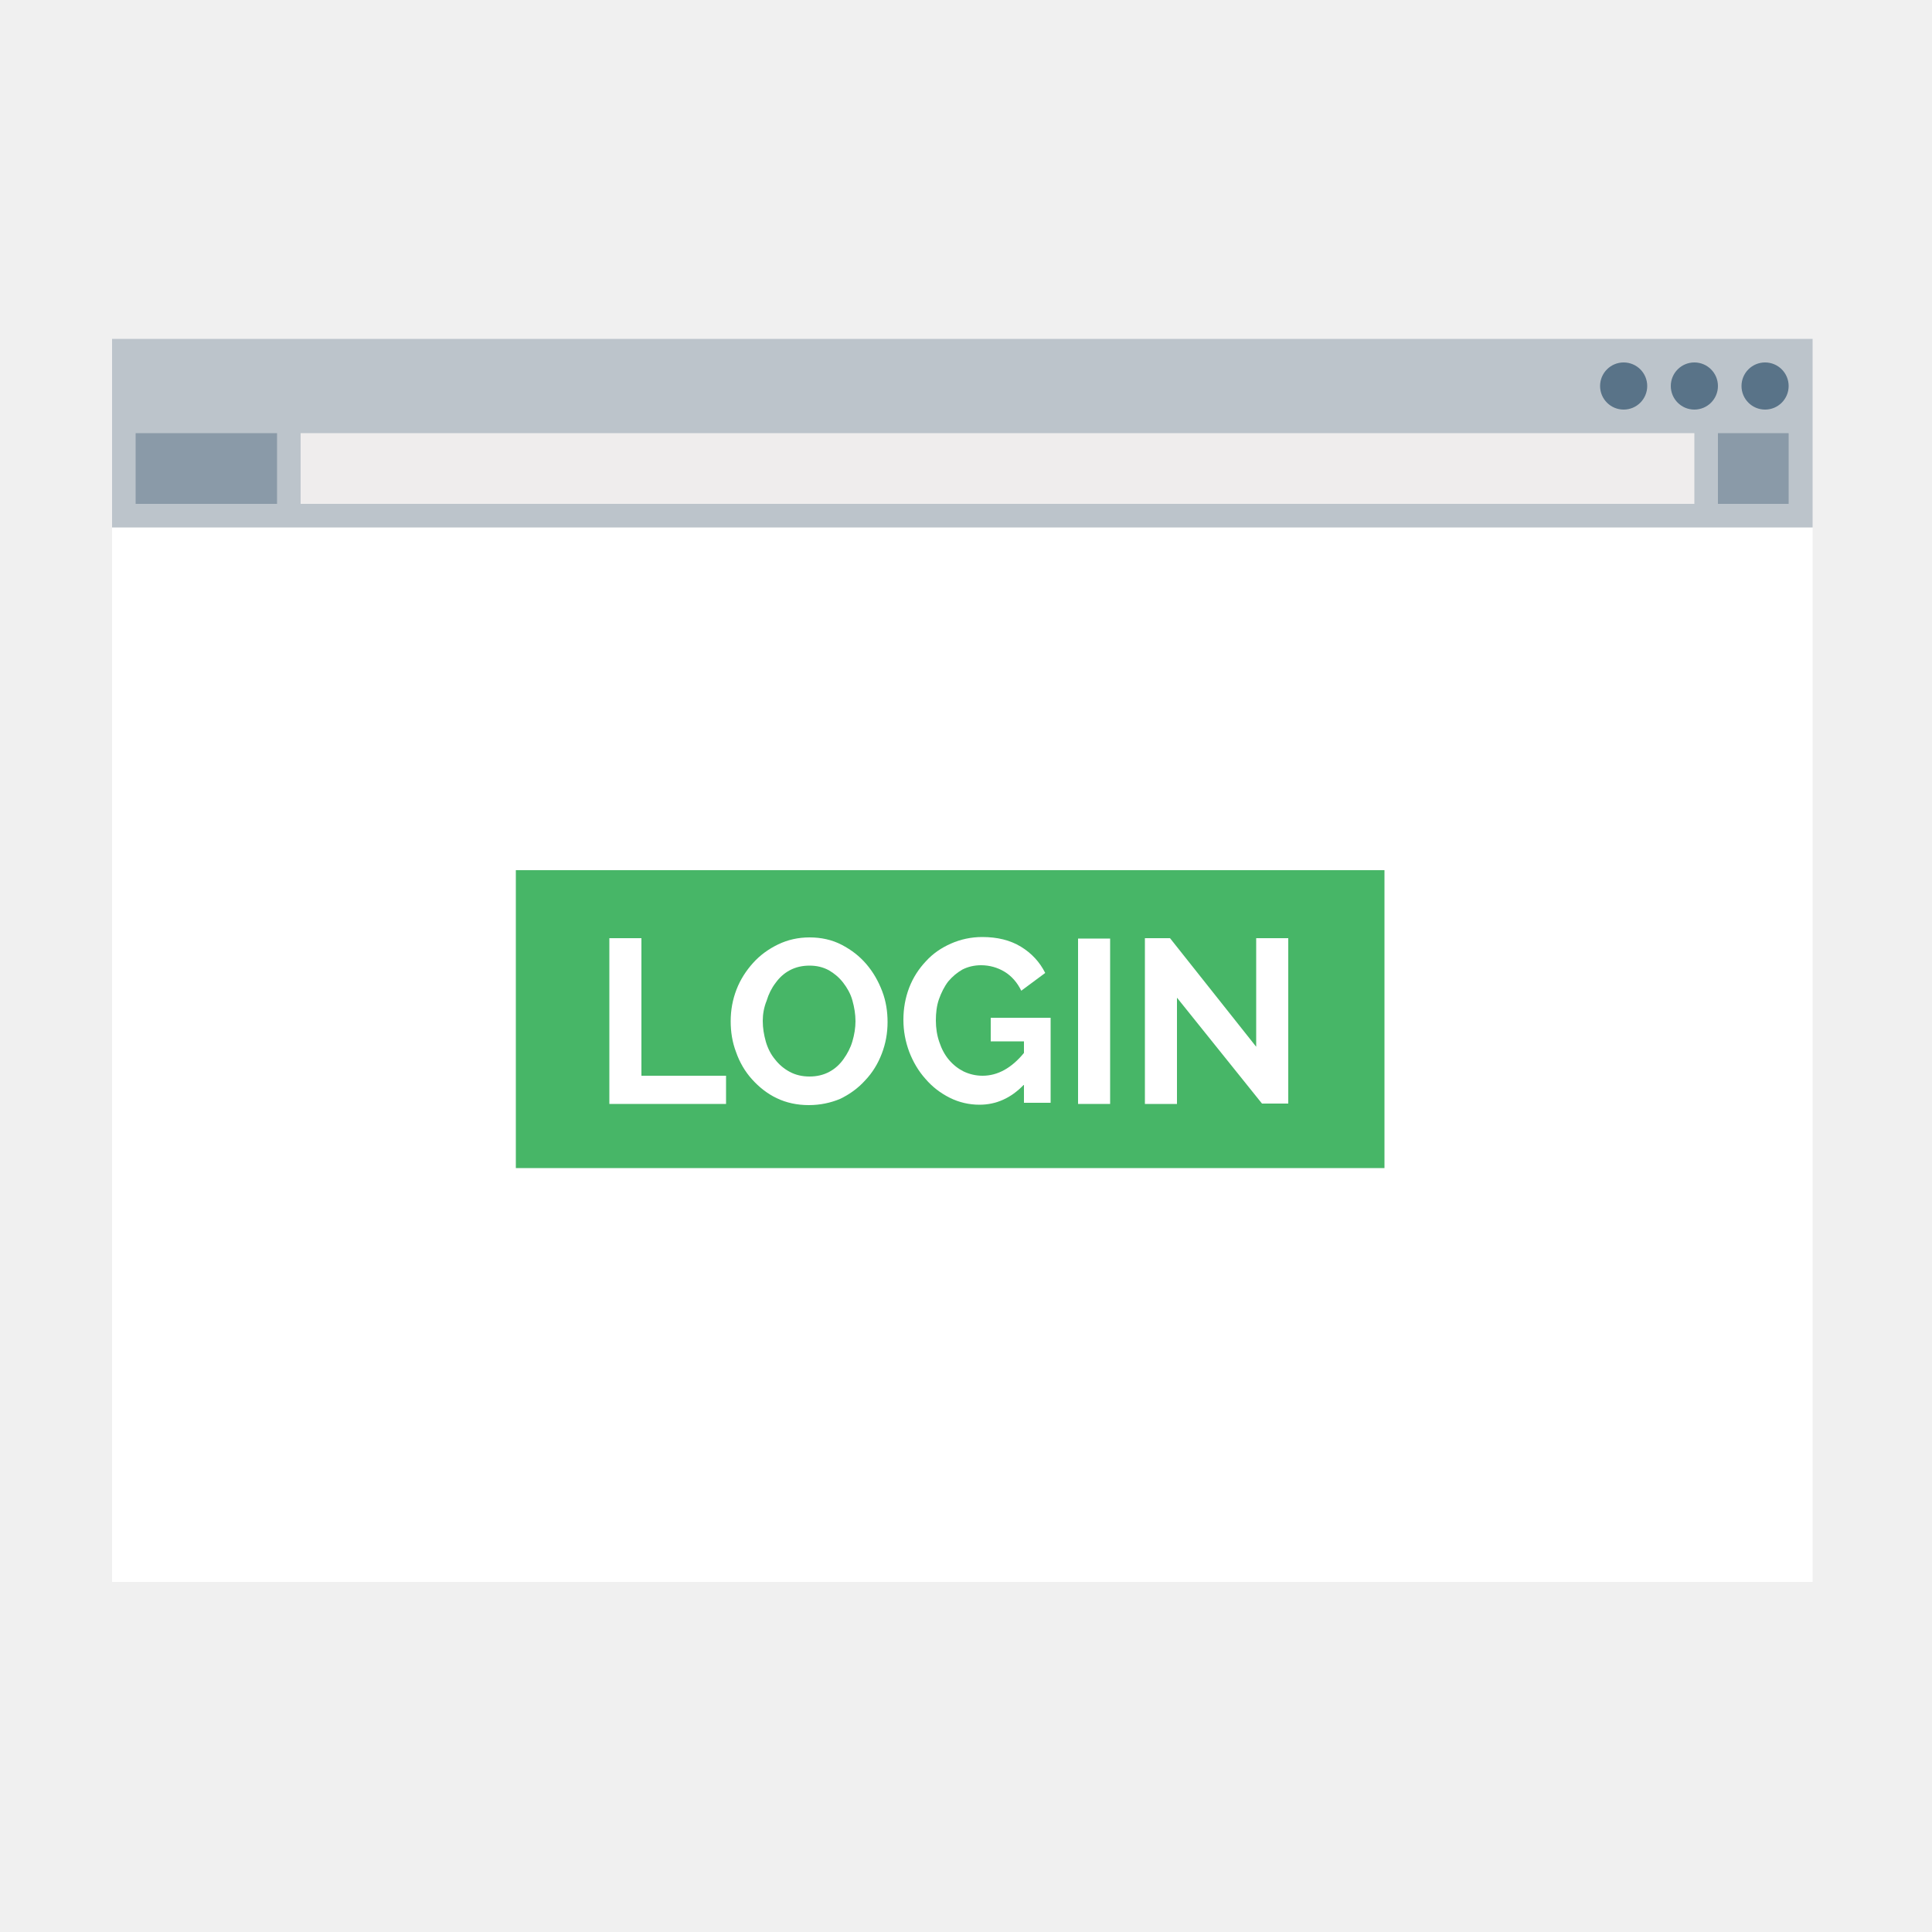
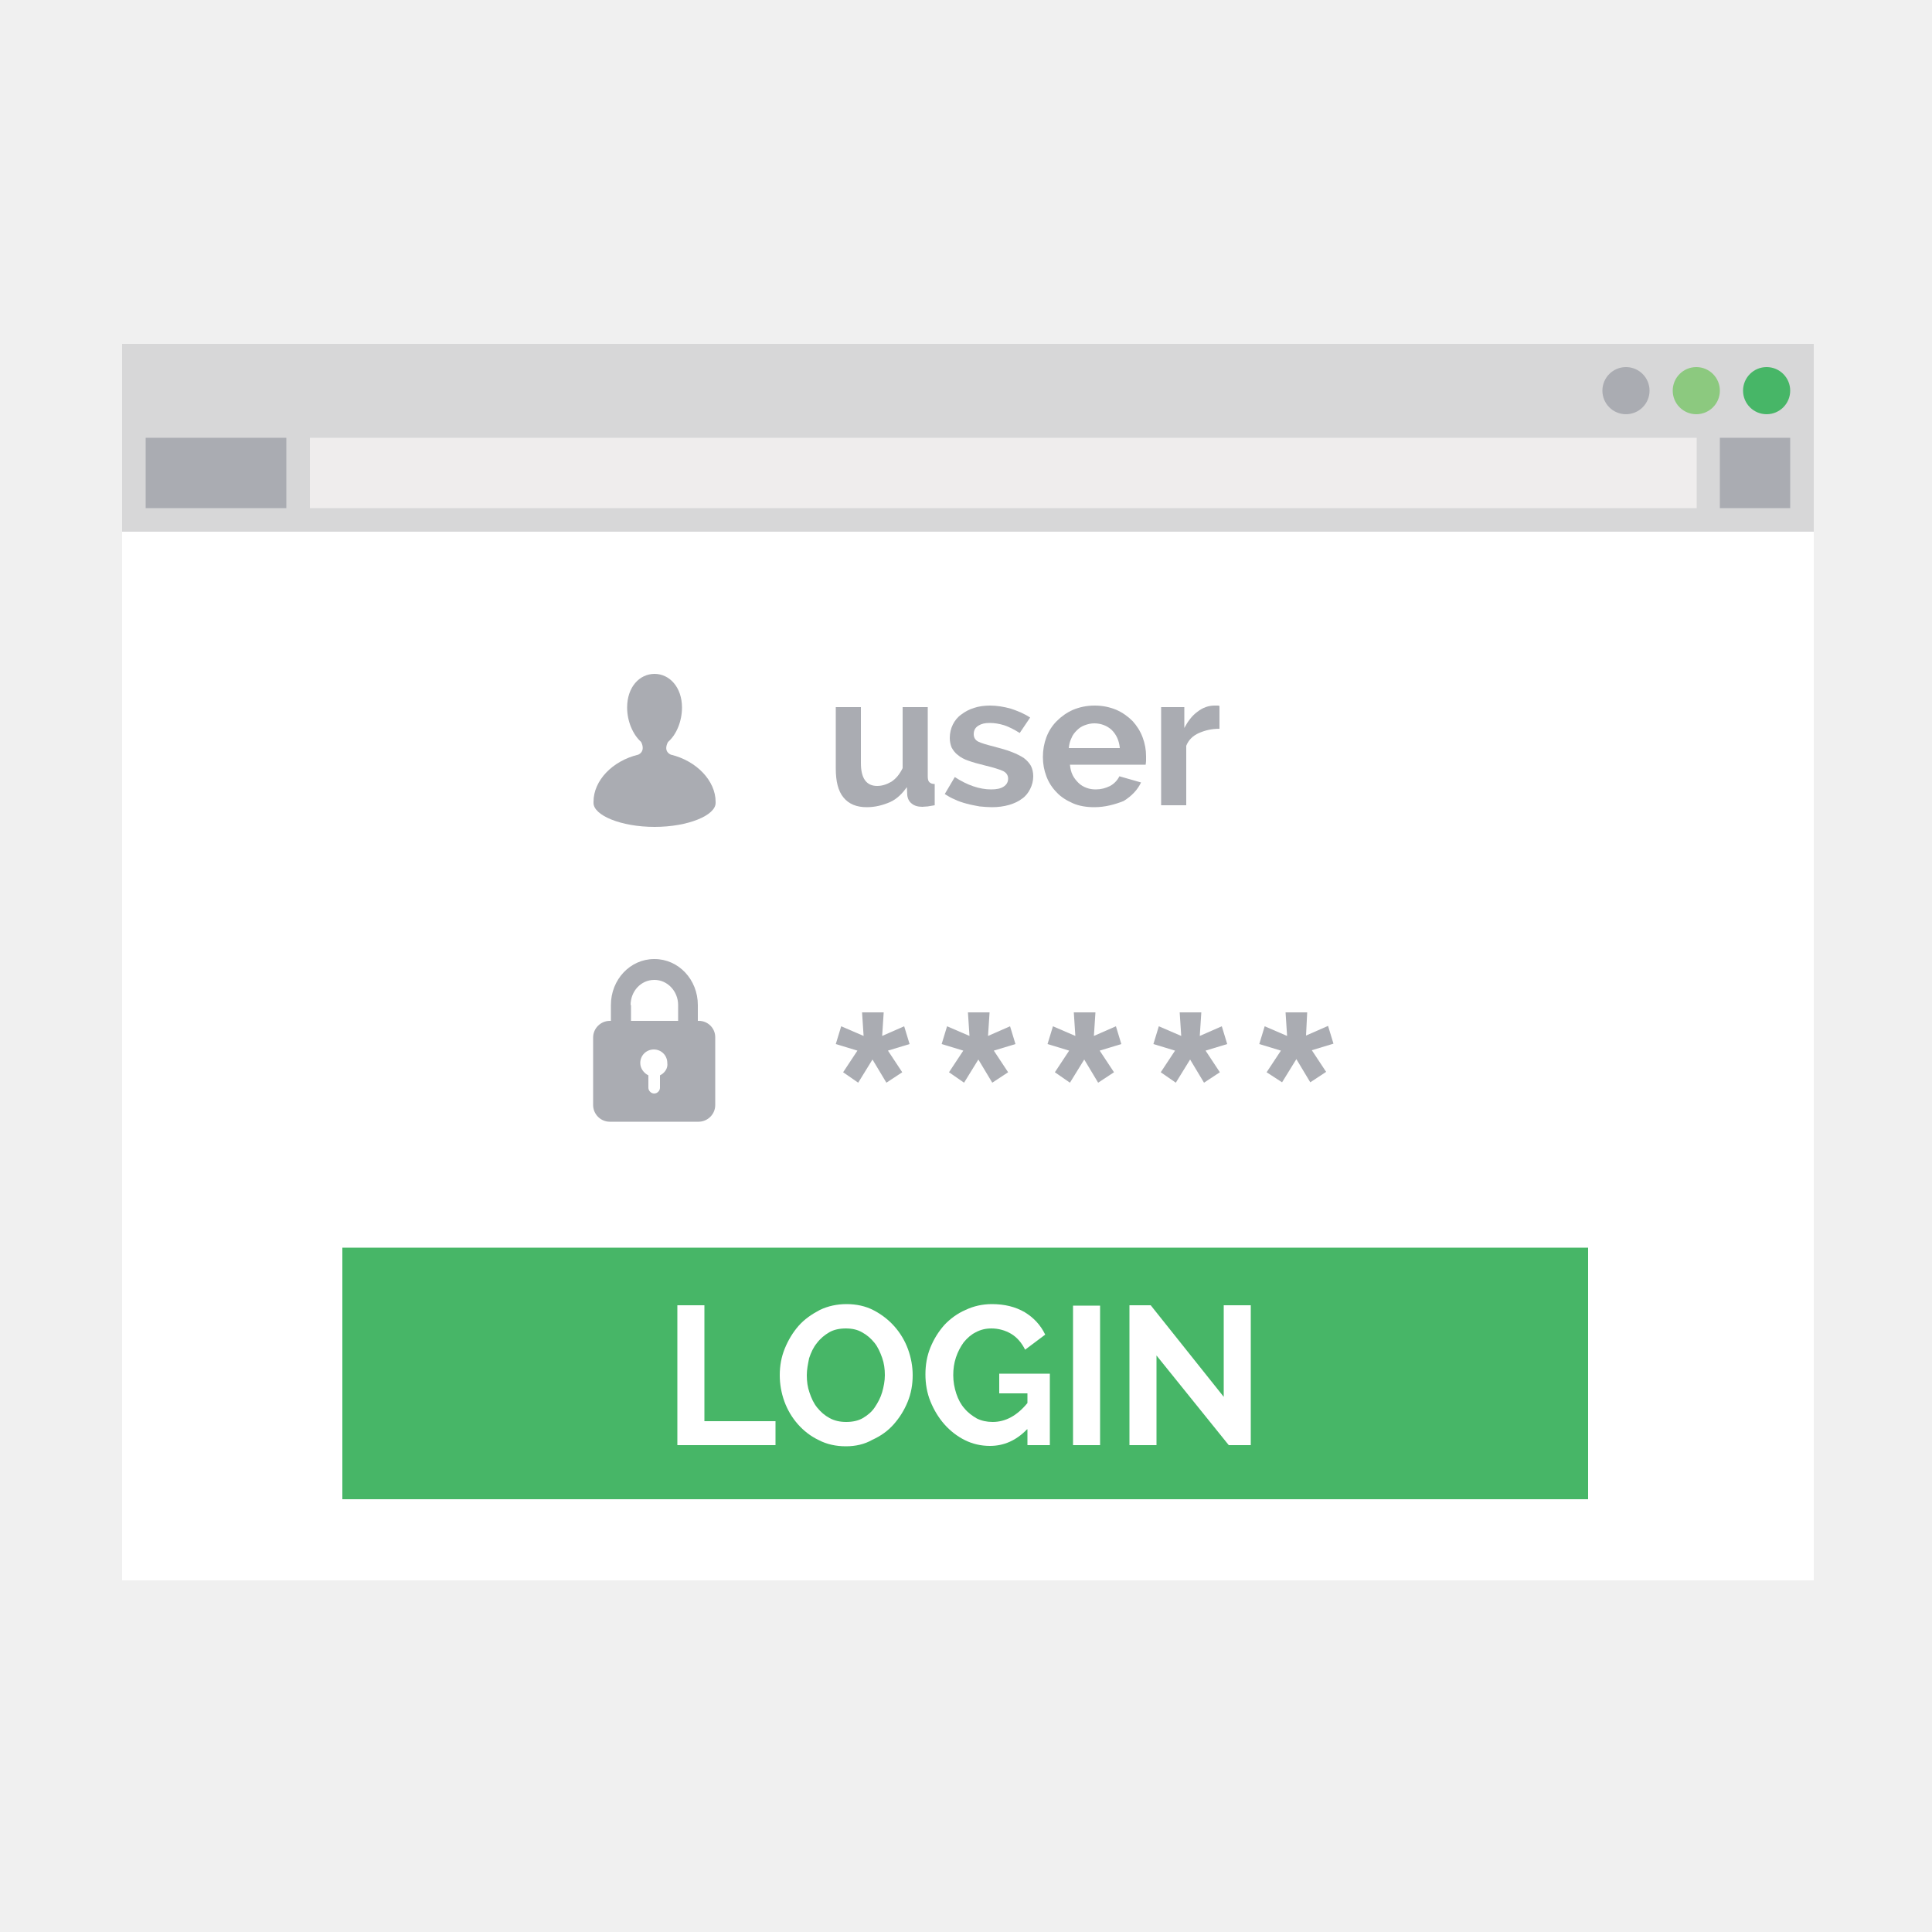
<svg xmlns="http://www.w3.org/2000/svg" version="1.1" id="Layer_1" x="0px" y="0px" viewBox="0 0 500 500" enable-background="new 0 0 500 500" xml:space="preserve">
  <g>
-     <rect x="29" y="136.5" fill="#FFFFFF" width="440.1" height="272.9" />
+     <rect x="31.6" y="137.6" fill="#FFFFFF" width="437.8" height="271.4" />
+     <rect x="31.6" y="89" fill="#D7D7D8" width="437.8" height="48.6" />
+     <circle fill="#AAACB2" cx="420.8" cy="101.1" r="6.1" />
+     <circle fill="#8CC97F" cx="439" cy="101.1" r="6.1" />
+     <circle fill="#47B667" cx="457.2" cy="101.1" r="6.1" />
+     <rect x="37.7" y="113.3" fill="#AAACB2" width="36.4" height="18.2" />
+     <rect x="80.2" y="113.3" fill="#EFEDED" width="358.9" height="18.2" />
+     <rect x="445.1" y="113.3" fill="#AAACB2" width="18.2" height="18.2" />
+     <rect x="88.6" y="322.9" fill="#47B667" width="322.4" height="65.1" />
    <g>
-       <rect x="29" y="87.7" fill="#BCC4CB" width="440.1" height="48.8" />
-       <circle fill="#597388" cx="420.2" cy="99.9" r="6.1" />
-       <circle fill="#597388" cx="438.5" cy="99.9" r="6.1" />
-       <circle fill="#597388" cx="456.8" cy="99.9" r="6.1" />
-       <rect x="35.1" y="112.1" fill="#8A9AA8" width="36.6" height="18.3" />
-       <rect x="77.8" y="112.1" fill="#EFEDED" width="360.7" height="18.3" />
-       <rect x="444.6" y="112.1" fill="#8A9AA8" width="18.3" height="18.3" />
+       <path fill="#FFFFFF" d="M175.3,374v-36.2h7v30h18.4v6.2H175.3z" />
+       <path fill="#FFFFFF" d="M218.9,374.3c-2.5,0-4.9-0.5-7-1.6c-2.1-1-3.9-2.4-5.4-4.1c-1.5-1.7-2.7-3.7-3.5-5.9    c-0.8-2.2-1.2-4.5-1.2-6.8c0-2.4,0.4-4.7,1.3-6.9c0.9-2.2,2.1-4.2,3.6-5.9c1.5-1.7,3.4-3,5.5-4.1c2.1-1,4.4-1.5,6.9-1.5    c2.5,0,4.9,0.5,7,1.6c2.1,1.1,3.9,2.5,5.4,4.2c1.5,1.7,2.7,3.7,3.5,5.9c0.8,2.2,1.2,4.5,1.2,6.7c0,2.4-0.4,4.7-1.3,6.9    s-2.1,4.1-3.6,5.8c-1.5,1.7-3.3,3-5.5,4C223.7,373.8,221.4,374.3,218.9,374.3z M208.8,355.9c0,1.6,0.2,3.1,0.7,4.5    c0.5,1.5,1.1,2.8,2,3.9c0.9,1.1,1.9,2,3.2,2.7c1.3,0.7,2.7,1,4.3,1c1.6,0,3.1-0.3,4.3-1c1.2-0.7,2.3-1.6,3.1-2.8    c0.8-1.2,1.5-2.5,1.9-3.9c0.4-1.4,0.7-2.9,0.7-4.4c0-1.6-0.2-3.1-0.7-4.5s-1.1-2.8-2-3.9c-0.9-1.1-1.9-2-3.2-2.7    c-1.2-0.7-2.6-1-4.2-1c-1.6,0-3.1,0.3-4.3,1c-1.2,0.7-2.3,1.6-3.2,2.8c-0.9,1.1-1.5,2.4-2,3.9C209.1,353,208.8,354.4,208.8,355.9z    " />
+       <path fill="#FFFFFF" d="M265.8,369.9c-2.8,2.9-6,4.3-9.6,4.3c-2.3,0-4.5-0.5-6.5-1.5c-2-1-3.8-2.4-5.3-4.1    c-1.5-1.7-2.7-3.7-3.6-5.9c-0.9-2.2-1.3-4.6-1.3-7c0-2.5,0.4-4.8,1.3-7c0.9-2.2,2.1-4.1,3.6-5.8c1.5-1.6,3.4-3,5.5-3.9    c2.1-1,4.4-1.5,6.8-1.5c3.3,0,6.1,0.7,8.5,2.1c2.3,1.4,4.1,3.3,5.3,5.8l-5.2,3.9c-0.9-1.8-2.1-3.2-3.6-4.1    c-1.5-0.9-3.3-1.4-5.1-1.4c-1.5,0-2.8,0.3-4.1,1c-1.2,0.6-2.2,1.5-3.1,2.6c-0.8,1.1-1.5,2.4-2,3.9c-0.5,1.5-0.7,3-0.7,4.6    c0,1.7,0.3,3.3,0.8,4.8c0.5,1.5,1.2,2.8,2.1,3.8c0.9,1.1,2,1.9,3.2,2.6c1.2,0.6,2.6,0.9,4.1,0.9c3.3,0,6.3-1.6,9-4.9v-2.5h-7.3    v-5.1h13.1V374h-5.8V369.9z" />
+       <path fill="#FFFFFF" d="M277.7,374v-36.1h7V374H277.7z" />
+       <path fill="#FFFFFF" d="M299.3,350.8V374h-7v-36.2h5.5l18.9,23.7v-23.7h7V374h-5.7L299.3,350.8z" />
    </g>
    <g>
-       <rect x="133.5" y="225.2" fill="#47B667" width="224.8" height="77.1" />
+       <path fill="#AAACB2" d="M180.9,264.2h-0.3v-4.1c0-6.6-5-11.9-11.2-11.9h-0.1c-6.2,0-11.2,5.3-11.2,11.9v4.1h-0.3    c-2.3,0-4.3,1.9-4.3,4.3V286c0,2.3,1.9,4.3,4.3,4.3h23c2.3,0,4.3-1.9,4.3-4.3v-17.6C185.1,266.1,183.2,264.2,180.9,264.2z     M163.2,260.1c0-3.6,2.7-6.5,6.1-6.5h0.1c3.3,0,6.1,2.9,6.1,6.5v4.1h-12.2V260.1z M170.8,278.3v3.2c0,0.8-0.7,1.5-1.5,1.5    c-0.8,0-1.5-0.7-1.5-1.5v-3.2c-1.2-0.6-2.1-1.8-2.1-3.2c0-2,1.6-3.5,3.5-3.5c2,0,3.5,1.6,3.5,3.5    C172.9,276.5,172,277.7,170.8,278.3z" />
      <g>
-         <path fill="#FFFFFF" d="M157.7,285.7v-42.9h8.3v35.6h21.9v7.3H157.7z" />
-         <path fill="#FFFFFF" d="M209.3,286c-3,0-5.8-0.6-8.3-1.8c-2.5-1.2-4.6-2.9-6.4-4.9c-1.8-2-3.2-4.4-4.1-7c-1-2.6-1.4-5.3-1.4-8     c0-2.9,0.5-5.6,1.5-8.2c1-2.6,2.5-4.9,4.3-6.9c1.8-2,4-3.6,6.5-4.8c2.5-1.2,5.2-1.8,8.1-1.8c3,0,5.8,0.6,8.3,1.9     c2.5,1.3,4.6,2.9,6.4,5c1.8,2.1,3.1,4.4,4.1,7c1,2.6,1.4,5.3,1.4,8c0,2.9-0.5,5.6-1.5,8.2c-1,2.6-2.4,4.9-4.3,6.9     c-1.8,2-4,3.6-6.5,4.8C215,285.4,212.3,286,209.3,286z M197.4,264.2c0,1.9,0.3,3.6,0.8,5.4c0.5,1.7,1.3,3.3,2.4,4.6     c1,1.3,2.3,2.4,3.8,3.2c1.5,0.8,3.2,1.2,5.1,1.2c1.9,0,3.6-0.4,5.1-1.2c1.5-0.8,2.7-1.9,3.7-3.3c1-1.4,1.8-2.9,2.3-4.6     c0.5-1.7,0.8-3.5,0.8-5.2c0-1.8-0.3-3.6-0.8-5.4s-1.4-3.3-2.4-4.6c-1-1.3-2.3-2.4-3.7-3.2c-1.5-0.8-3.1-1.2-5-1.2     c-1.9,0-3.6,0.4-5.1,1.2c-1.5,0.8-2.7,1.9-3.7,3.3c-1,1.3-1.8,2.9-2.3,4.6C197.7,260.7,197.4,262.5,197.4,264.2z" />
-         <path fill="#FFFFFF" d="M264.9,280.8c-3.3,3.4-7.1,5.1-11.4,5.1c-2.7,0-5.3-0.6-7.7-1.8c-2.4-1.2-4.5-2.8-6.3-4.9     c-1.8-2-3.2-4.4-4.2-7c-1-2.7-1.5-5.4-1.5-8.3c0-2.9,0.5-5.7,1.5-8.3c1-2.6,2.5-4.9,4.3-6.8c1.8-2,4-3.5,6.5-4.6s5.2-1.7,8.1-1.7     c3.9,0,7.2,0.8,10,2.5c2.8,1.7,4.9,4,6.3,6.8l-6.2,4.6c-1-2.1-2.5-3.8-4.3-4.9c-1.8-1.1-3.9-1.7-6.1-1.7c-1.8,0-3.4,0.4-4.8,1.1     c-1.4,0.8-2.6,1.8-3.7,3.1c-1,1.3-1.8,2.9-2.4,4.6c-0.6,1.7-0.8,3.6-0.8,5.5c0,2,0.3,3.9,0.9,5.6c0.6,1.8,1.4,3.3,2.5,4.6     c1.1,1.3,2.4,2.3,3.8,3c1.5,0.7,3.1,1.1,4.9,1.1c3.9,0,7.5-2,10.7-5.9v-3h-8.6v-6.1h15.5v22h-6.9V280.8z" />
-         <path fill="#FFFFFF" d="M279,285.7v-42.8h8.3v42.8H279z" />
-         <path fill="#FFFFFF" d="M304.6,258.2v27.5h-8.3v-42.9h6.5l22.3,28.1v-28.1h8.3v42.8h-6.8L304.6,258.2z" />
+         <path fill="#AAACB2" d="M218.2,277.5l3.7-5.6l-5.6-1.7l1.4-4.6l5.8,2.5l-0.4-6.1h5.6l-0.4,6.1l5.7-2.5l1.4,4.6l-5.6,1.7l3.7,5.6     l-4.1,2.7l-3.6-6l-3.7,6L218.2,277.5z" />
+         <path fill="#AAACB2" d="M245.6,277.5l3.7-5.6l-5.6-1.7l1.4-4.6l5.8,2.5l-0.4-6.1h5.6l-0.4,6.1l5.7-2.5l1.4,4.6l-5.6,1.7l3.7,5.6     l-4.1,2.7l-3.6-6l-3.7,6L245.6,277.5z" />
+         <path fill="#AAACB2" d="M273,277.5l3.7-5.6l-5.6-1.7l1.4-4.6l5.8,2.5l-0.4-6.1h5.6l-0.4,6.1l5.7-2.5l1.4,4.6l-5.6,1.7l3.7,5.6     l-4.1,2.7l-3.6-6l-3.7,6L273,277.5z" />
+         <path fill="#AAACB2" d="M300.4,277.5l3.7-5.6l-5.6-1.7l1.4-4.6l5.8,2.5l-0.4-6.1h5.6l-0.4,6.1l5.7-2.5l1.4,4.6l-5.6,1.7l3.7,5.6     l-4.1,2.7l-3.6-6l-3.7,6L300.4,277.5z" />
+         <path fill="#AAACB2" d="M327.8,277.5l3.7-5.6l-5.6-1.7l1.4-4.6l5.8,2.5l-0.4-6.1h5.6L338,268l5.7-2.5l1.4,4.6l-5.6,1.7l3.7,5.6     l-4.1,2.7l-3.6-6l-3.7,6L327.8,277.5z" />
+       </g>
+     </g>
+     <g>
+       <path fill="#AAACB2" d="M173.6,195.3c-1.9-0.9-1-2.8-0.7-3.3c2.2-1.9,3.6-5.4,3.6-8.9c0-5.2-3.2-8.7-7.1-8.7    c-3.9,0-7.1,3.4-7.1,8.7c0,3.6,1.5,7,3.6,8.9c0.3,0.5,1.1,2.4-0.7,3.3c-6.7,1.6-11.6,6.7-11.6,12.2c0,0.1,0,0.1,0,0.2    c0,0,0,0,0,0.1c0,3.2,7.1,6.2,15.8,6.2c8.7,0,15.8-3,15.8-6.2c0,0,0-0.1,0-0.1c0-0.1,0-0.1,0-0.2    C185.2,202.1,180.3,196.9,173.6,195.3z" />
+       <g>
+         <path fill="#AAACB2" d="M224.3,208.9c-2.6,0-4.6-0.8-6-2.5c-1.4-1.7-2-4.2-2-7.5V183h6.5v14.5c0,3.9,1.4,5.9,4.2,5.9     c1.3,0,2.5-0.4,3.7-1.1c1.2-0.8,2.1-1.9,2.9-3.5V183h6.5v17.9c0,0.7,0.1,1.2,0.4,1.5c0.3,0.3,0.7,0.5,1.4,0.5v5.5     c-0.7,0.1-1.3,0.2-1.8,0.3c-0.5,0-1,0.1-1.4,0.1c-1.2,0-2.1-0.3-2.7-0.8c-0.7-0.5-1.1-1.3-1.2-2.2l-0.1-2.1     c-1.2,1.7-2.6,3.1-4.4,3.9C228.4,208.4,226.5,208.9,224.3,208.9z" />
+         <path fill="#AAACB2" d="M256.7,208.9c-1,0-2.1-0.1-3.2-0.2c-1.1-0.2-2.2-0.4-3.3-0.7c-1.1-0.3-2.1-0.6-3.1-1.1     c-1-0.4-1.8-0.9-2.6-1.4l2.6-4.4c3.2,2.1,6.4,3.2,9.4,3.2c1.4,0,2.4-0.2,3.2-0.7c0.8-0.5,1.2-1.2,1.2-2.1c0-0.9-0.5-1.6-1.4-2     c-0.9-0.4-2.5-0.9-4.6-1.4c-1.6-0.4-3.1-0.8-4.2-1.2c-1.2-0.4-2.1-0.9-2.8-1.5c-0.7-0.5-1.2-1.2-1.6-1.9     c-0.3-0.7-0.5-1.6-0.5-2.5c0-1.3,0.3-2.5,0.8-3.5c0.5-1,1.2-1.9,2.2-2.6c0.9-0.7,2-1.3,3.3-1.7c1.2-0.4,2.6-0.6,4.1-0.6     c1.8,0,3.6,0.3,5.4,0.8c1.8,0.6,3.5,1.3,5,2.3l-2.7,4c-1.4-0.9-2.8-1.6-4-2c-1.3-0.4-2.5-0.6-3.8-0.6c-1.2,0-2.1,0.2-2.9,0.7     c-0.8,0.5-1.2,1.2-1.2,2.2c0,0.9,0.4,1.5,1.1,1.9c0.8,0.4,2.1,0.8,4.1,1.3c1.8,0.5,3.4,0.9,4.6,1.4c1.3,0.5,2.3,1,3.2,1.6     c0.8,0.6,1.4,1.3,1.8,2c0.4,0.8,0.6,1.7,0.6,2.7c0,1.2-0.3,2.3-0.8,3.3c-0.5,1-1.2,1.9-2.1,2.5c-0.9,0.7-2,1.2-3.3,1.6     C259.8,208.7,258.3,208.9,256.7,208.9z" />
+         <path fill="#AAACB2" d="M283.2,208.9c-2,0-3.9-0.3-5.5-1c-1.6-0.7-3.1-1.6-4.2-2.8c-1.2-1.2-2.1-2.6-2.7-4.2     c-0.6-1.6-0.9-3.2-0.9-5c0-1.8,0.3-3.5,0.9-5.1c0.6-1.6,1.5-3,2.7-4.2c1.2-1.2,2.6-2.2,4.2-2.9c1.7-0.7,3.5-1.1,5.6-1.1     c2.1,0,3.9,0.4,5.6,1.1c1.6,0.7,3,1.7,4.2,2.9c1.1,1.2,2,2.6,2.6,4.2c0.6,1.6,0.9,3.2,0.9,4.9c0,0.4,0,0.8,0,1.2     c0,0.4-0.1,0.7-0.1,1h-19.6c0.1,1,0.3,1.9,0.7,2.7c0.4,0.8,0.9,1.4,1.5,2c0.6,0.6,1.3,1,2.1,1.3c0.8,0.3,1.6,0.4,2.4,0.4     c1.3,0,2.5-0.3,3.7-0.9c1.1-0.6,1.9-1.5,2.4-2.5l5.6,1.6c-0.9,1.9-2.4,3.5-4.5,4.8C288.5,208.2,286,208.9,283.2,208.9z      M289.8,193.5c-0.2-1.9-0.9-3.4-2.1-4.6c-1.2-1.1-2.8-1.7-4.5-1.7c-0.9,0-1.7,0.2-2.5,0.5c-0.8,0.3-1.4,0.7-2,1.3     c-0.6,0.6-1.1,1.2-1.4,2c-0.4,0.8-0.6,1.6-0.7,2.6H289.8z" />
+         <path fill="#AAACB2" d="M315.6,188.6c-2,0-3.7,0.4-5.3,1.1c-1.6,0.7-2.7,1.8-3.3,3.3v15.4h-6.5V183h6v5.4c0.9-1.7,2-3.2,3.4-4.2     c1.4-1.1,2.9-1.6,4.4-1.6c0.4,0,0.6,0,0.8,0c0.2,0,0.3,0,0.5,0.1V188.6z" />
      </g>
    </g>
  </g>
</svg>
